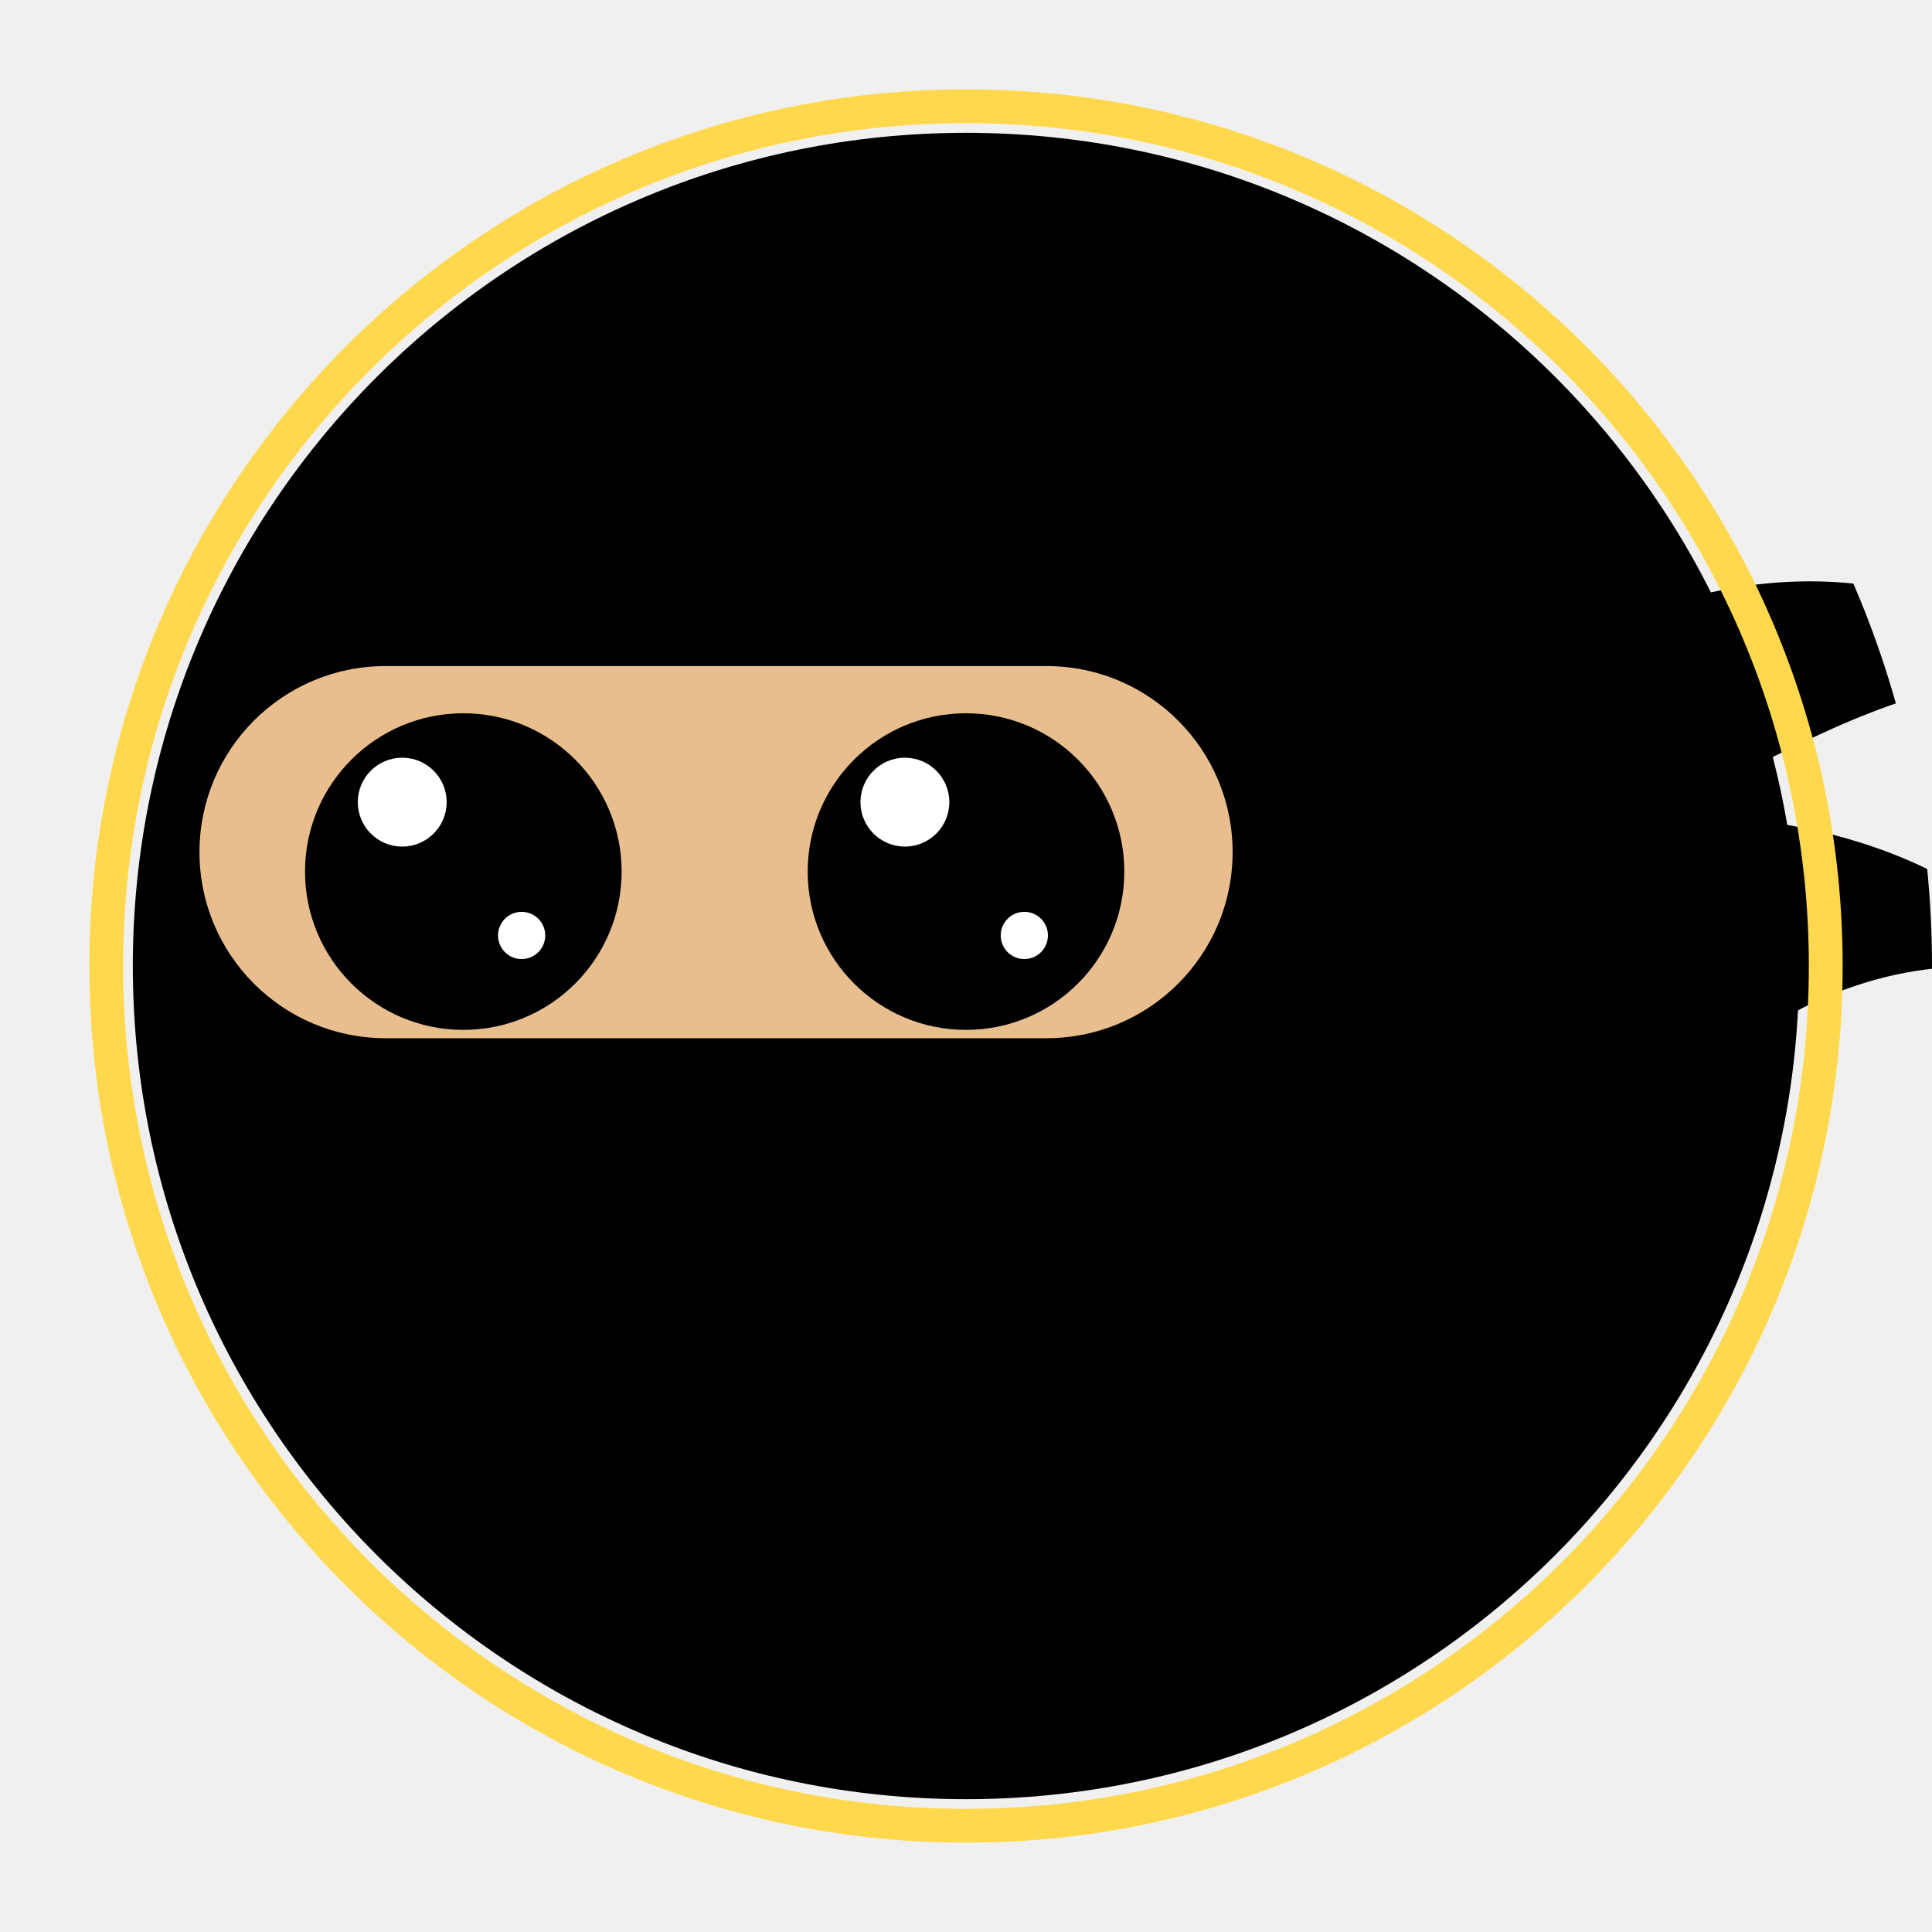
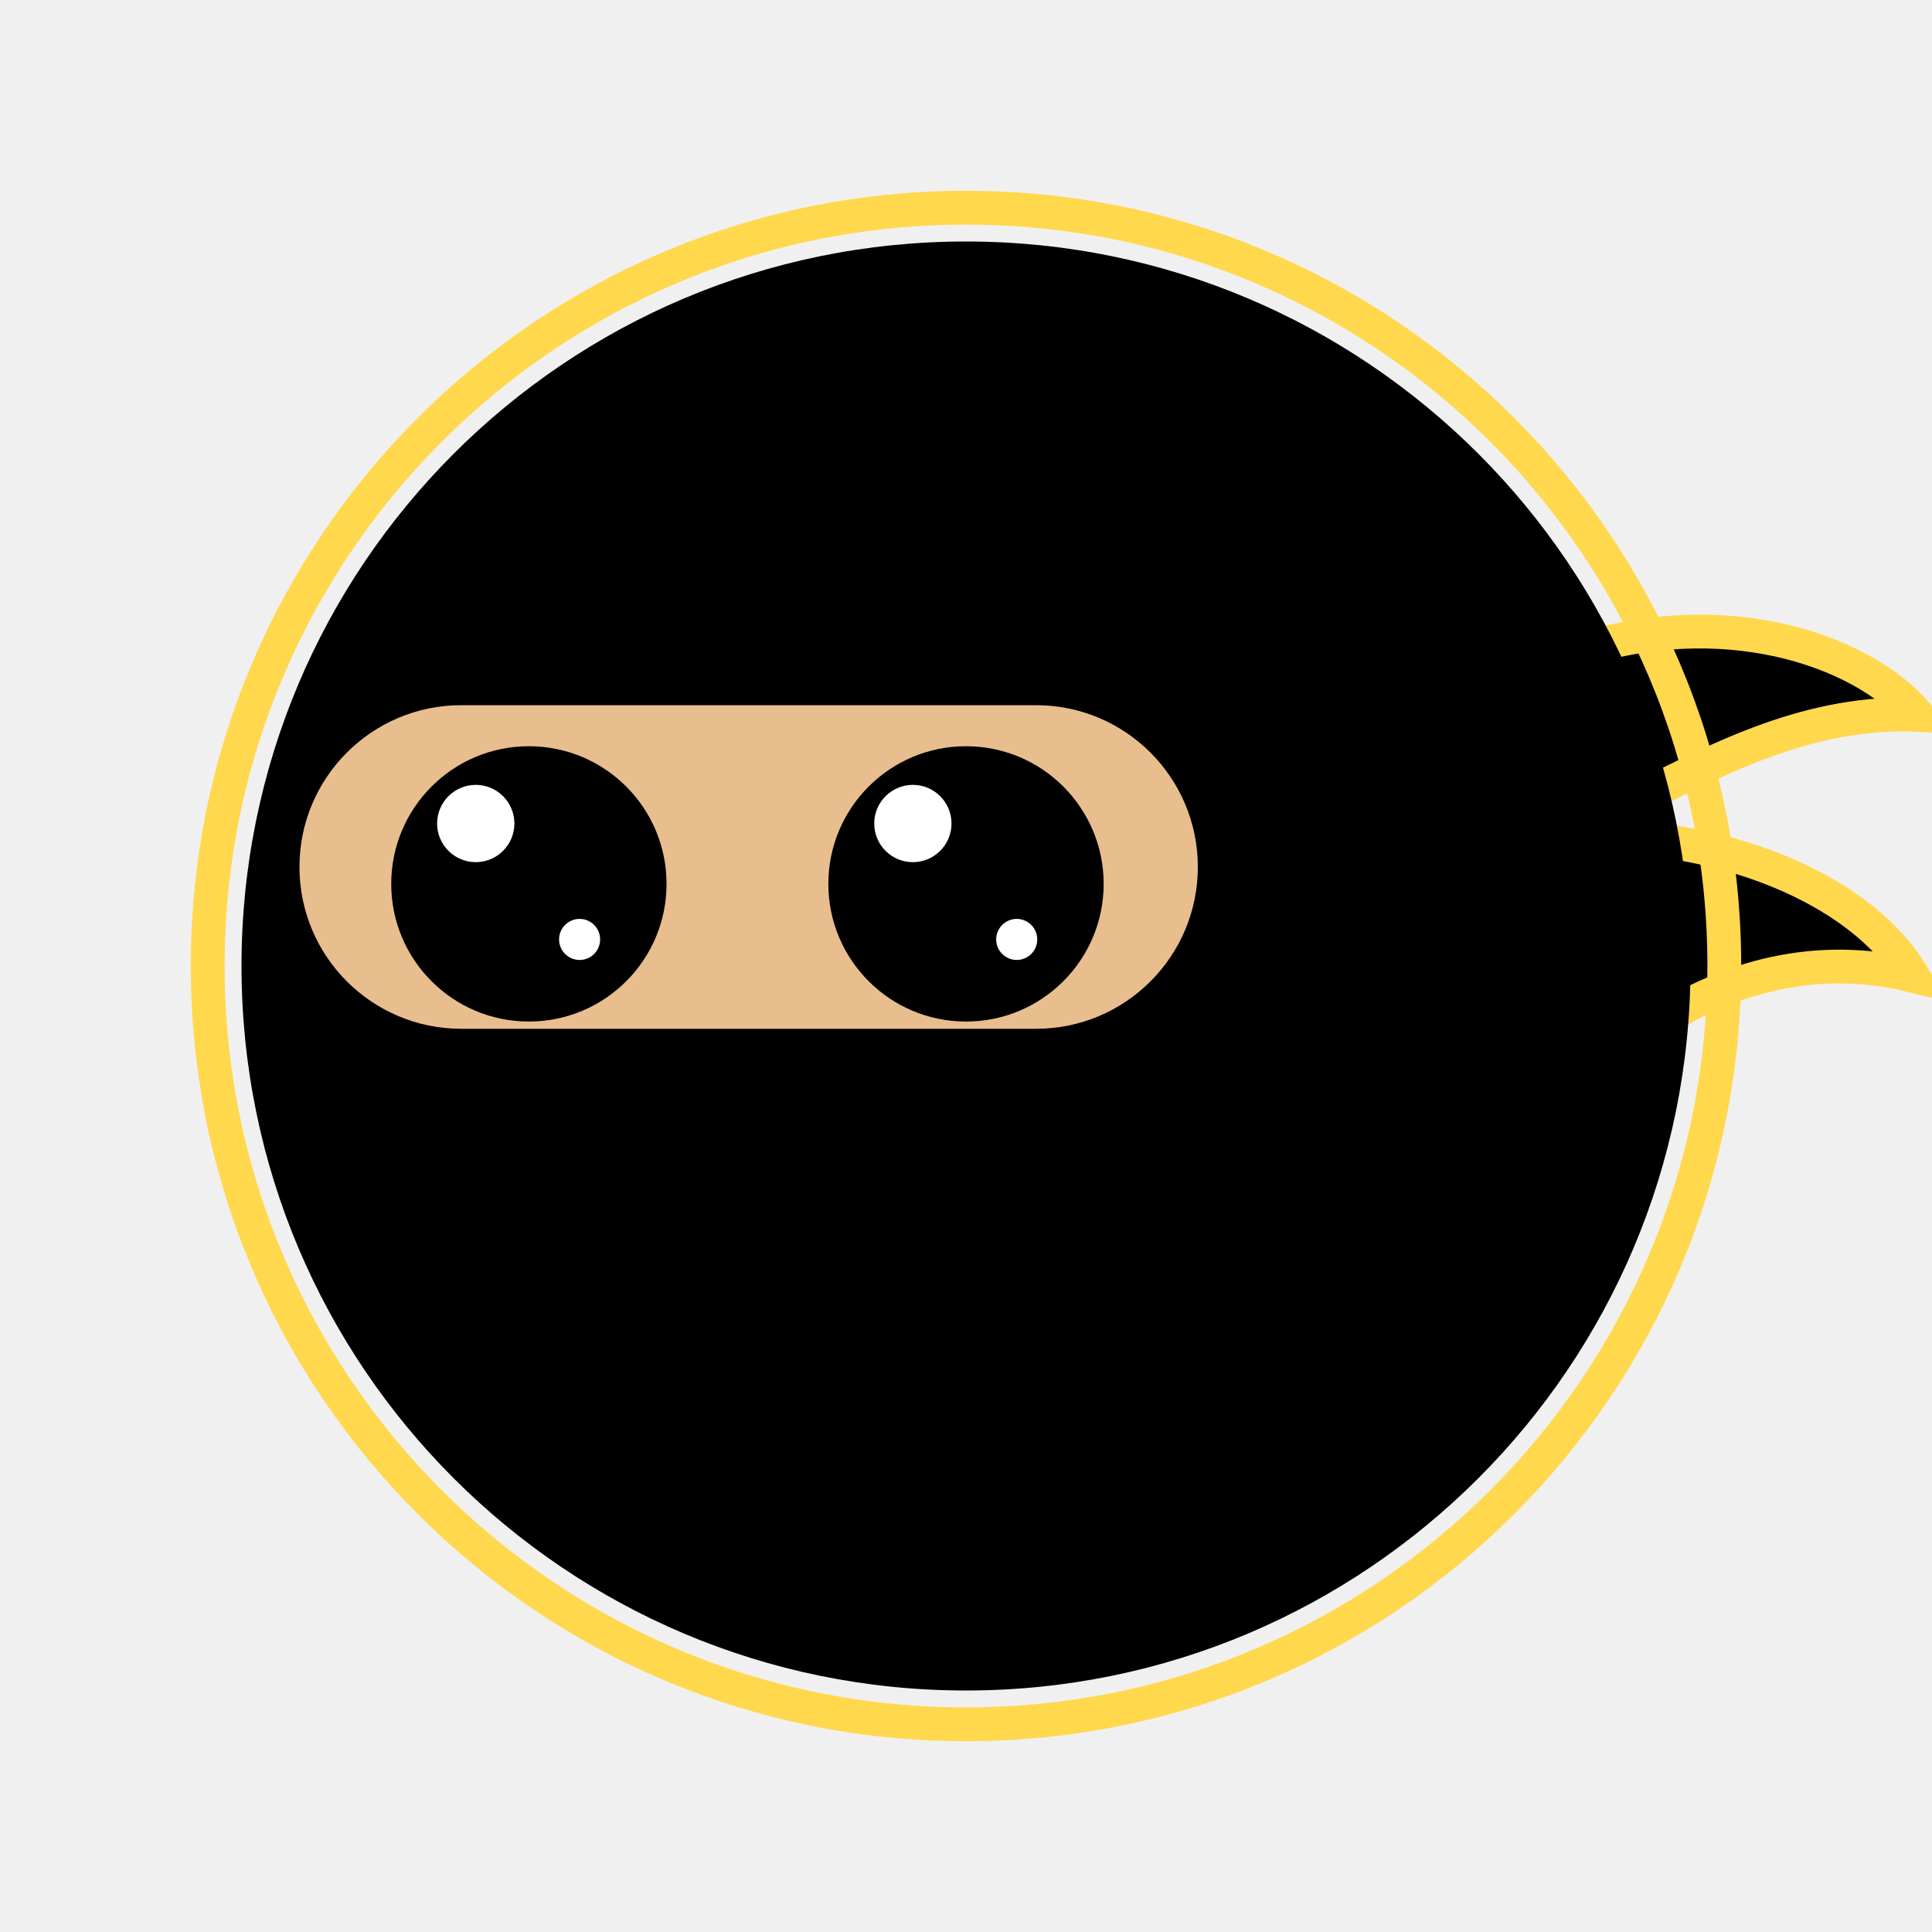
<svg xmlns="http://www.w3.org/2000/svg" viewBox="0 0 800 800" role="img" aria-label="LocalNinja logo">
  <style>
    .eye {
      transform-box: fill-box;
      transform-origin: center;
      animation: blink 4.6s ease-in-out infinite;
    }
    .eyes {
      animation: glance 9s ease-in-out infinite;
    }
    @keyframes blink {
      0%, 88%, 96%, 100% { transform: scaleY(1); }
      92%                { transform: scaleY(0.08); }
    }
    @keyframes glance {
      0%, 30%, 72%, 100% { transform: translateX(0); }
      36%, 48%           { transform: translateX(-14px); }
      54%, 66%           { transform: translateX(14px); }
    }
    @media (prefers-reduced-motion: reduce) {
      .eye, .eyes { animation: none; }
    }
  </style>
-   <defs>
-     <clipPath id="badge">
-       <circle cx="400" cy="400" r="400" />
-     </clipPath>
-   </defs>
-   <g clip-path="url(#badge)">
-     <g transform="translate(400 400) scale(1.15) translate(-388 -420)">
-       <path d="M640 290 C700 270 758 288 782 316 C738 314 700 334 668 350 C656 328 648 308 640 290 Z" fill="#000" />
-       <path d="M646 366 C706 366 760 390 780 424 C736 413 698 428 674 444 C662 418 652 390 646 366 Z" fill="#000" />
+   <g>
+     <g transform="translate(12 -20)">
+       <g>
+         <path d="M640 290 C700 270 758 288 782 316 C738 314 700 334 668 350 C656 328 648 308 640 290 Z" fill="#000" stroke="#FFD84D" stroke-width="14" />
+         <path d="M646 366 C706 366 760 390 780 424 C736 413 698 428 674 444 C662 418 652 390 646 366 Z" fill="#000" stroke="#FFD84D" stroke-width="14" />
+       </g>
      <circle cx="388" cy="420" r="300" fill="#000" />
      <rect x="112" y="312" width="372" height="134" rx="67" fill="#E8BE8E" />
      <g class="eyes">
        <g class="eye">
          <circle cx="207" cy="386" r="57" fill="#000" />
          <circle cx="185" cy="361" r="16" fill="#fff" />
          <circle cx="228" cy="409" r="8.5" fill="#fff" />
        </g>
        <g class="eye">
          <circle cx="388" cy="386" r="57" fill="#000" />
          <circle cx="366" cy="361" r="16" fill="#fff" />
          <circle cx="409" cy="409" r="8.5" fill="#fff" />
        </g>
      </g>
    </g>
-     <circle cx="400" cy="400" r="356" fill="none" stroke="#FFD84D" stroke-width="14" />
+     <circle cx="400" cy="400" r="314" fill="none" stroke="#FFD84D" stroke-width="14" />
  </g>
</svg>
